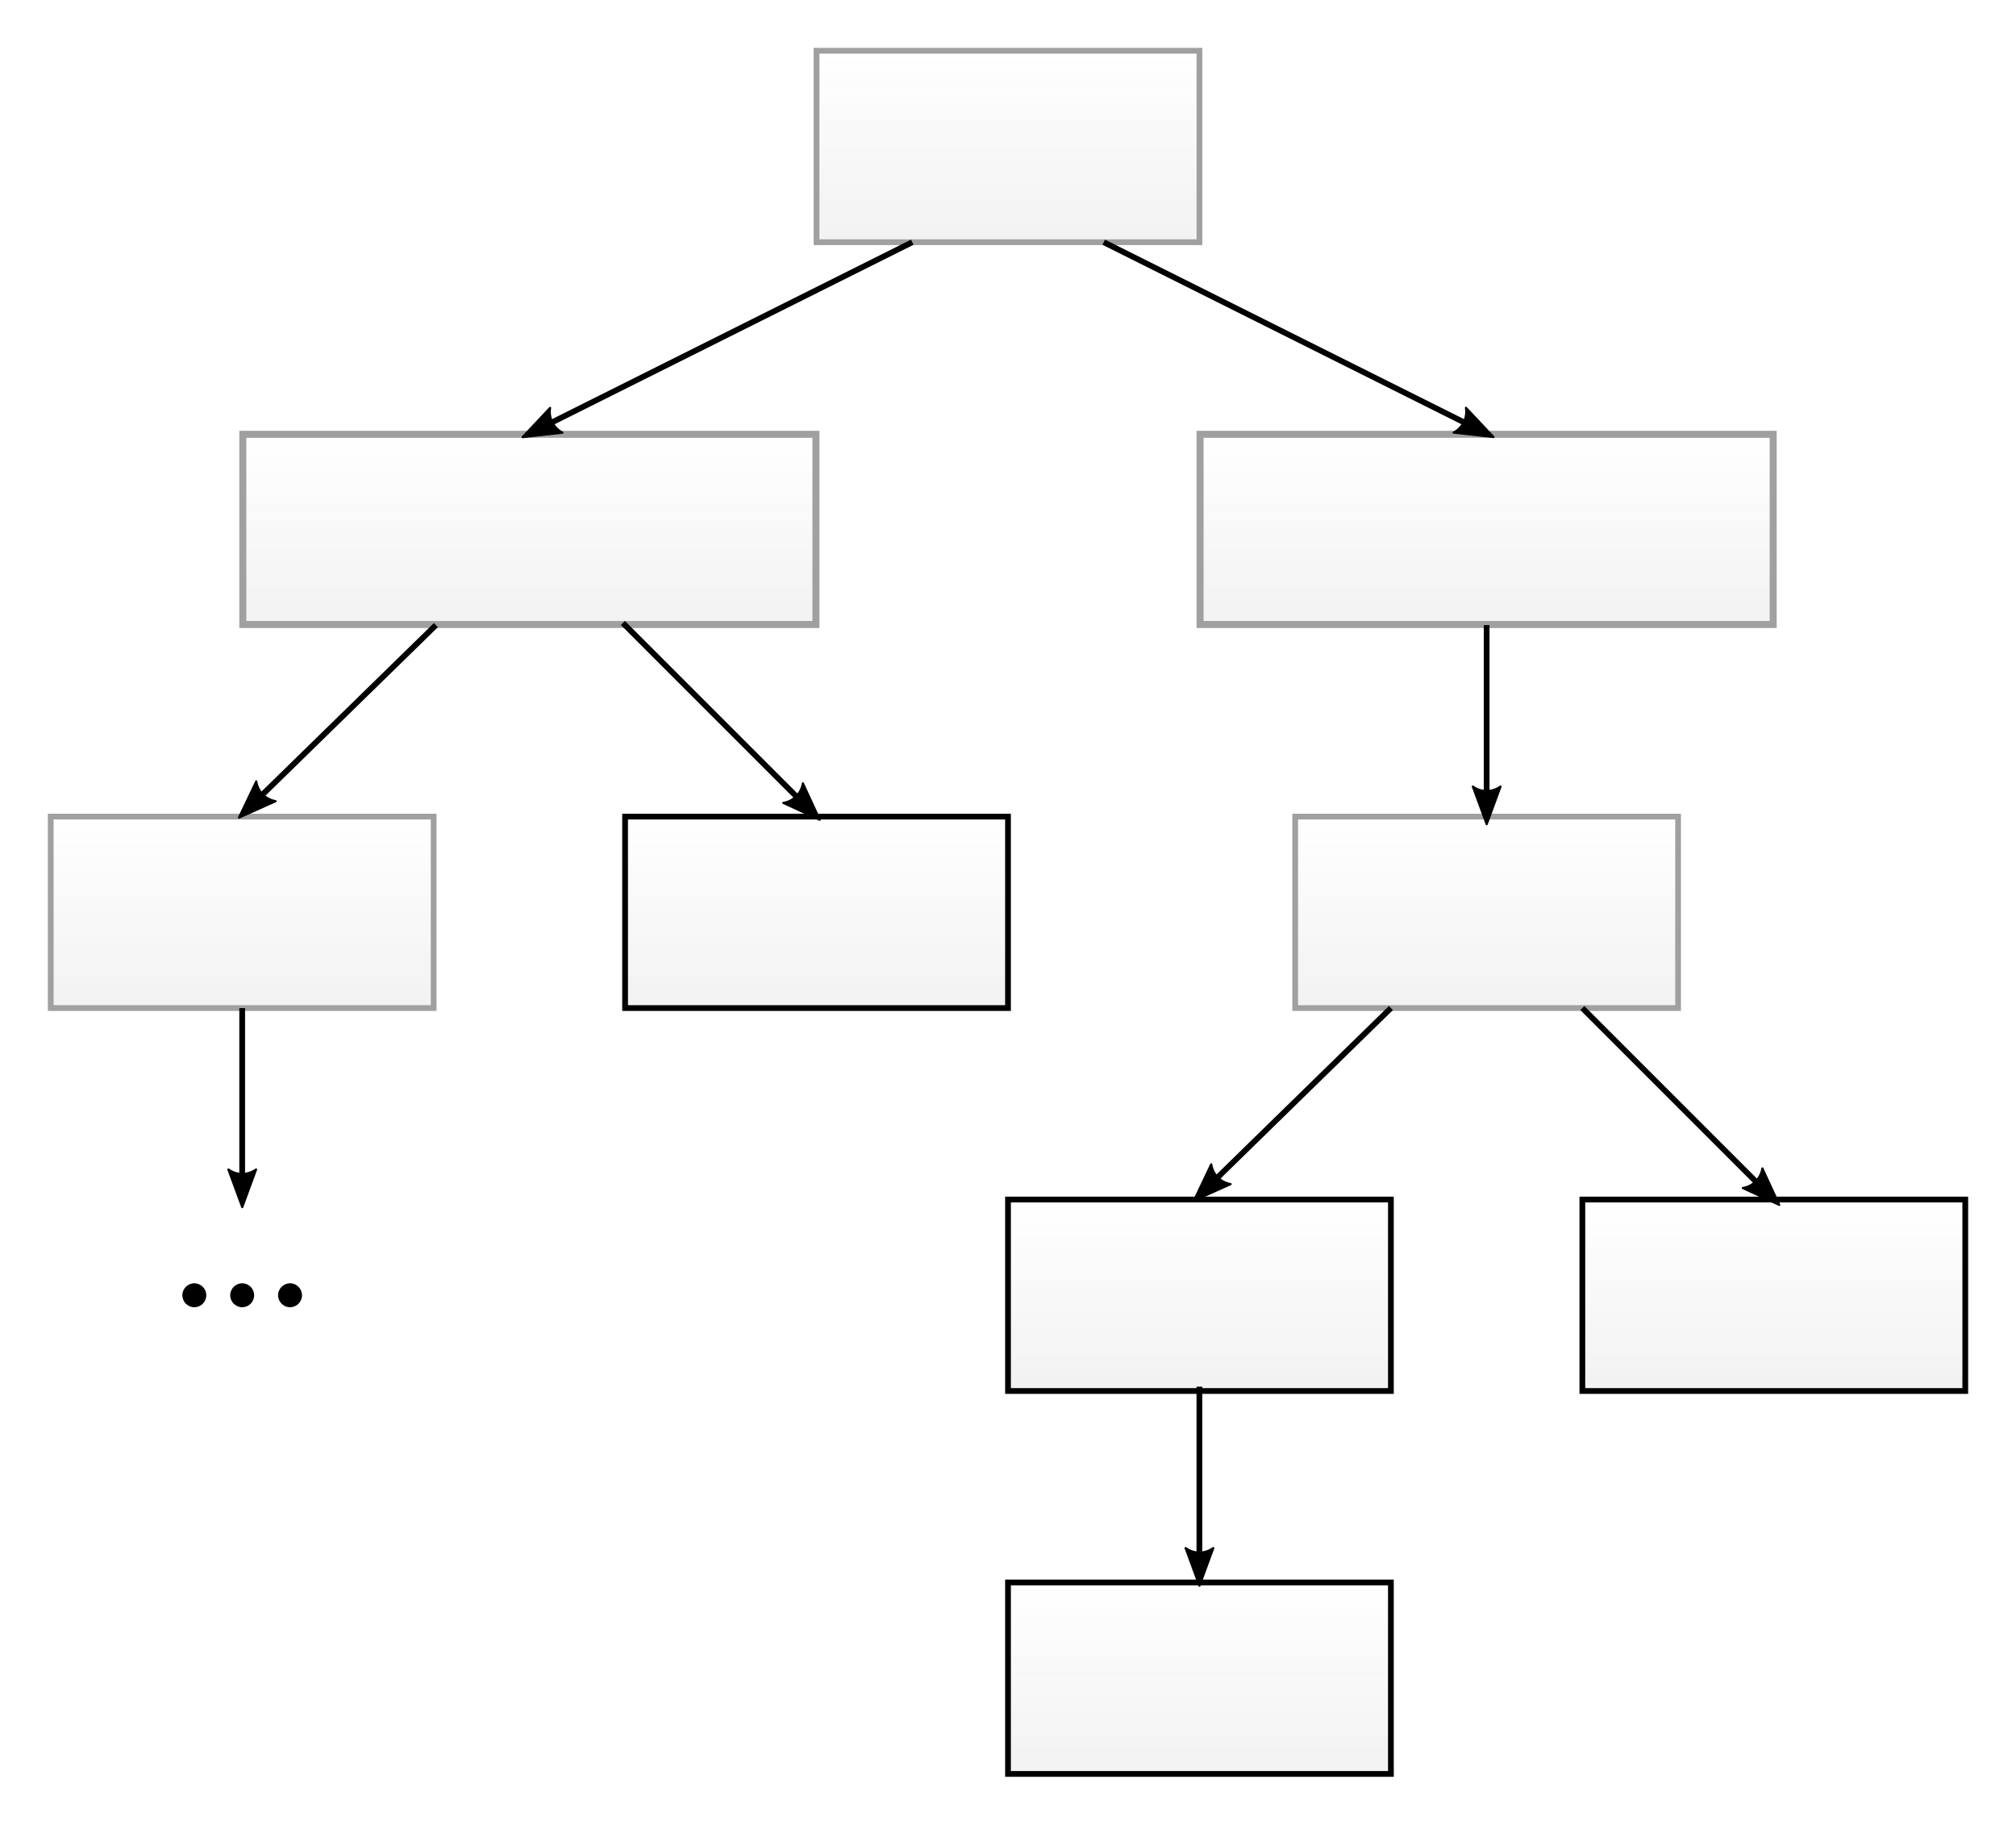
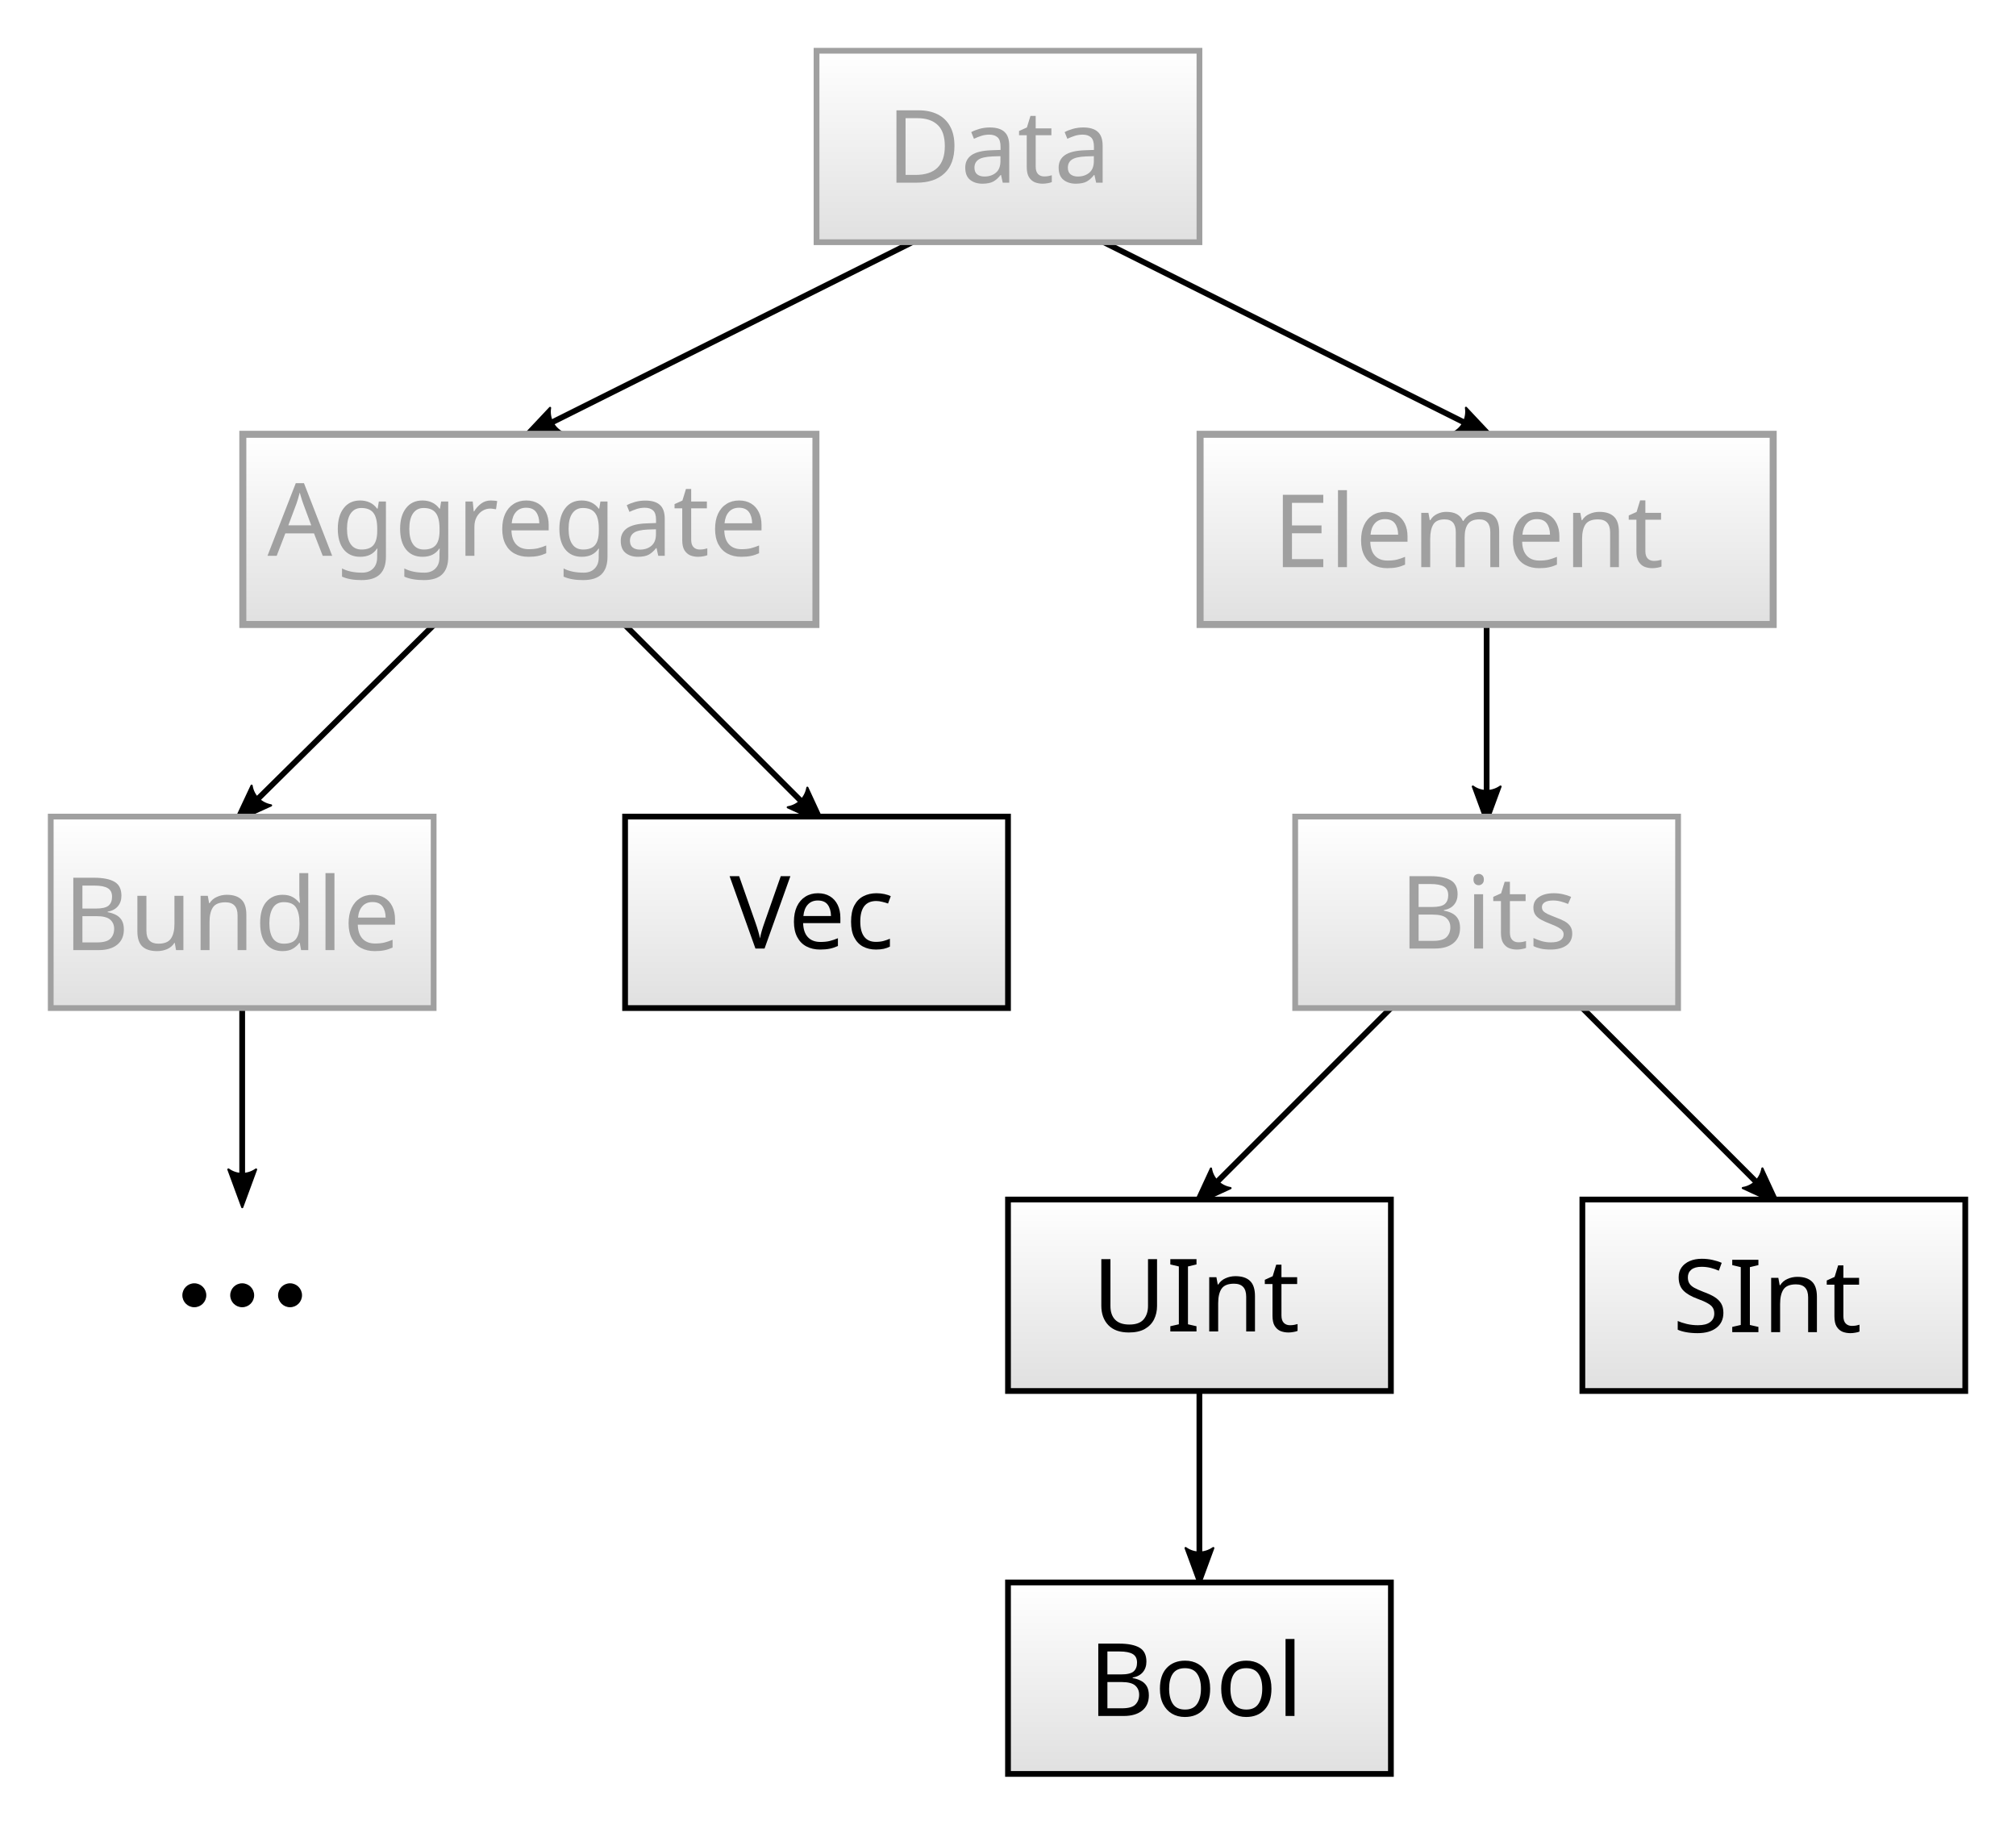
<svg xmlns="http://www.w3.org/2000/svg" xmlns:ns1="http://www.openswatchbook.org/uri/2009/osb" xmlns:xlink="http://www.w3.org/1999/xlink" width="105.3mm" height="95.3mm" viewBox="0 0 373.11 337.677" id="svg2" version="1.1">
  <defs id="defs4">
-     <linearGradient id="linearGradient8044" ns1:paint="solid">
-       <stop style="stop-color:#000000;stop-opacity:1;" offset="0" id="stop8046" />
-     </linearGradient>
-     <linearGradient id="linearGradient8038" ns1:paint="solid">
-       <stop style="stop-color:#000000;stop-opacity:1;" offset="0" id="stop8040" />
-     </linearGradient>
-     <linearGradient id="linearGradient8032" ns1:paint="solid">
-       <stop style="stop-color:#000000;stop-opacity:1;" offset="0" id="stop8034" />
-     </linearGradient>
-     <linearGradient id="linearGradient8026" ns1:paint="solid">
-       <stop style="stop-color:#000000;stop-opacity:1;" offset="0" id="stop8028" />
-     </linearGradient>
-     <linearGradient id="linearGradient8020" ns1:paint="solid">
-       <stop style="stop-color:#000000;stop-opacity:1;" offset="0" id="stop8022" />
-     </linearGradient>
-     <linearGradient id="linearGradient8014" ns1:paint="solid">
-       <stop style="stop-color:#000000;stop-opacity:1;" offset="0" id="stop8016" />
-     </linearGradient>
-     <linearGradient id="linearGradient8008" ns1:paint="solid">
-       <stop style="stop-color:#000000;stop-opacity:1;" offset="0" id="stop8010" />
-     </linearGradient>
-     <linearGradient id="linearGradient8002" ns1:paint="solid">
-       <stop style="stop-color:#000000;stop-opacity:1;" offset="0" id="stop8004" />
+     <linearGradient id="Gradient" ns1:paint="gradient">
+       <stop style="stop-color:#e0e0e0;stop-opacity:1" offset="0" id="stop4275" />
+       <stop style="stop-color:#ffffff;stop-opacity:1" offset="1" id="stop4277" />
    </linearGradient>
    <linearGradient id="AbstractType" ns1:paint="solid">
      <stop style="stop-color:#a0a0a0;stop-opacity:1;" offset="0" id="stop7998" />
    </linearGradient>
-     <linearGradient id="linearGradient7984" ns1:paint="solid">
-       <stop style="stop-color:#c0c0c0;stop-opacity:1;" offset="0" id="stop7986" />
-     </linearGradient>
    <marker orient="auto" refY="0" refX="0" id="Arrow2Mend" style="overflow:visible">
      <path id="path4528" style="fill:#000000;fill-opacity:1;fill-rule:evenodd;stroke:#000000;stroke-width:0.625;stroke-linejoin:round;stroke-opacity:1" d="M 8.719,4.034 -2.207,0.016 8.719,-4.002 c -1.745,2.372 -1.735,5.617 -6e-7,8.035 z" transform="scale(-0.6,-0.6)" />
    </marker>
-     <marker orient="auto" refY="0" refX="0" id="Arrow1Lend" style="overflow:visible">
-       <path id="path4504" d="M 0,0 5,-5 -12.5,0 5,5 0,0 Z" style="fill:#000000;fill-opacity:1;fill-rule:evenodd;stroke:#000000;stroke-width:1pt;stroke-opacity:1" transform="matrix(-0.8,0,0,-0.8,-10,0)" />
-     </marker>
-     <marker orient="auto" refY="0" refX="0" id="marker4777" style="overflow:visible">
-       <path id="path4779" d="M 0,0 5,-5 -12.5,0 5,5 0,0 Z" style="fill:#000000;fill-opacity:1;fill-rule:evenodd;stroke:#000000;stroke-width:1pt;stroke-opacity:1" transform="matrix(0.8,0,0,0.8,10,0)" />
-     </marker>
-     <marker orient="auto" refY="0" refX="0" id="Arrow1Lstart" style="overflow:visible">
-       <path id="path4501" d="M 0,0 5,-5 -12.5,0 5,5 0,0 Z" style="fill:#000000;fill-opacity:1;fill-rule:evenodd;stroke:#000000;stroke-width:1pt;stroke-opacity:1" transform="matrix(0.8,0,0,0.8,10,0)" />
-     </marker>
-     <linearGradient id="linearGradient4148" ns1:paint="gradient">
-       <stop style="stop-color:#f2f2f2;stop-opacity:1;" offset="0" id="stop4150" />
-       <stop style="stop-color:#f2f2f2;stop-opacity:0;" offset="1" id="stop4152" />
-     </linearGradient>
-     <linearGradient xlink:href="#linearGradient4148" id="linearGradient4154" x1="70.866" y1="981.496" x2="70.866" y2="946.063" gradientUnits="userSpaceOnUse" gradientTransform="translate(106.2992,-212.5984)" />
-     <linearGradient xlink:href="#linearGradient4148" id="linearGradient4154-1" x1="70.866" y1="981.496" x2="70.866" y2="946.063" gradientUnits="userSpaceOnUse" gradientTransform="matrix(1.49671,0,0,0.9934189,-17.48336,-135.3896)" />
-     <linearGradient xlink:href="#linearGradient4148" id="linearGradient4154-1-4" x1="70.866" y1="981.496" x2="70.866" y2="946.063" gradientUnits="userSpaceOnUse" gradientTransform="matrix(1.496709,0,0,0.993419,159.682,-135.3895)" />
-     <linearGradient xlink:href="#linearGradient4148" id="linearGradient4154-5" x1="70.866" y1="981.496" x2="70.866" y2="946.063" gradientUnits="userSpaceOnUse" gradientTransform="translate(-35.43308,-70.86611)" />
-     <linearGradient xlink:href="#linearGradient4148" id="linearGradient4154-5-1" x1="70.866" y1="981.496" x2="70.866" y2="946.063" gradientUnits="userSpaceOnUse" gradientTransform="translate(70.86612,-70.86611)" />
-     <linearGradient xlink:href="#linearGradient4148" id="linearGradient4154-5-1-4" x1="70.866" y1="981.496" x2="70.866" y2="946.063" gradientUnits="userSpaceOnUse" gradientTransform="translate(141.7323,3.2966827e-5)" />
-     <linearGradient xlink:href="#linearGradient4148" id="linearGradient4154-5-1-4-2" x1="70.866" y1="981.496" x2="70.866" y2="946.063" gradientUnits="userSpaceOnUse" gradientTransform="translate(248.0315,3.0966827e-5)" />
-     <linearGradient xlink:href="#linearGradient4148" id="linearGradient4154-5-1-4-6" x1="70.866" y1="981.496" x2="70.866" y2="946.063" gradientUnits="userSpaceOnUse" gradientTransform="translate(194.8819,-70.86611)" />
-     <linearGradient xlink:href="#linearGradient4148" id="linearGradient4154-5-1-4-3" x1="70.866" y1="981.496" x2="70.866" y2="946.063" gradientUnits="userSpaceOnUse" gradientTransform="translate(141.7323,70.86621)" />
+     <linearGradient xlink:href="#Gradient" id="linearGradient4154" x1="70.866" y1="981.496" x2="70.866" y2="946.063" gradientUnits="userSpaceOnUse" gradientTransform="translate(106.2992,-212.5984)" />
+     <linearGradient xlink:href="#Gradient" id="linearGradient4154-1" x1="70.866" y1="981.496" x2="70.866" y2="946.063" gradientUnits="userSpaceOnUse" gradientTransform="matrix(1.49671,0,0,0.9934189,-17.48336,-135.3896)" />
+     <linearGradient xlink:href="#Gradient" id="linearGradient4154-1-4" x1="70.866" y1="981.496" x2="70.866" y2="946.063" gradientUnits="userSpaceOnUse" gradientTransform="matrix(1.496709,0,0,0.993419,159.682,-135.3895)" />
+     <linearGradient xlink:href="#Gradient" id="linearGradient4154-5" x1="70.866" y1="981.496" x2="70.866" y2="946.063" gradientUnits="userSpaceOnUse" gradientTransform="translate(-35.43308,-70.86611)" />
+     <linearGradient xlink:href="#Gradient" id="linearGradient4154-5-1" x1="70.866" y1="981.496" x2="70.866" y2="946.063" gradientUnits="userSpaceOnUse" gradientTransform="translate(70.86612,-70.86611)" />
+     <linearGradient xlink:href="#Gradient" id="linearGradient4154-5-1-4" x1="70.866" y1="981.496" x2="70.866" y2="946.063" gradientUnits="userSpaceOnUse" gradientTransform="translate(141.7323,4.3895239e-5)" />
+     <linearGradient xlink:href="#Gradient" id="linearGradient4154-5-1-4-2" x1="70.866" y1="981.496" x2="70.866" y2="946.063" gradientUnits="userSpaceOnUse" gradientTransform="translate(248.0315,3.0966827e-5)" />
+     <linearGradient xlink:href="#Gradient" id="linearGradient4154-5-1-4-6" x1="70.866" y1="981.496" x2="70.866" y2="946.063" gradientUnits="userSpaceOnUse" gradientTransform="translate(194.8819,-70.86611)" />
+     <linearGradient xlink:href="#Gradient" id="linearGradient4154-5-1-4-3" x1="70.866" y1="981.496" x2="70.866" y2="946.063" gradientUnits="userSpaceOnUse" gradientTransform="translate(141.7323,70.86621)" />
    <marker orient="auto" refY="0" refX="0" id="Arrow2Mend-4" style="overflow:visible">
      <path id="path4528-3" style="fill:#000000;fill-opacity:1;fill-rule:evenodd;stroke:#000000;stroke-width:0.625;stroke-linejoin:round;stroke-opacity:1" d="M 8.719,4.034 -2.207,0.016 8.719,-4.002 c -1.745,2.372 -1.735,5.617 -6e-7,8.035 z" transform="scale(-0.6,-0.6)" />
    </marker>
    <marker orient="auto" refY="0" refX="0" id="Arrow2Mend-4-9" style="overflow:visible">
      <path id="path4528-3-7" style="fill:#000000;fill-opacity:1;fill-rule:evenodd;stroke:#000000;stroke-width:0.625;stroke-linejoin:round;stroke-opacity:1" d="M 8.719,4.034 -2.207,0.016 8.719,-4.002 c -1.745,2.372 -1.735,5.617 -6e-7,8.035 z" transform="scale(-0.6,-0.6)" />
    </marker>
    <marker orient="auto" refY="0" refX="0" id="Arrow2Mend-4-9-3" style="overflow:visible">
      <path id="path4528-3-7-3" style="fill:#000000;fill-opacity:1;fill-rule:evenodd;stroke:#000000;stroke-width:0.625;stroke-linejoin:round;stroke-opacity:1" d="M 8.719,4.034 -2.207,0.016 8.719,-4.002 c -1.745,2.372 -1.735,5.617 -6e-7,8.035 z" transform="scale(-0.6,-0.6)" />
    </marker>
    <marker orient="auto" refY="0" refX="0" id="Arrow2Mend-4-9-3-2" style="overflow:visible">
      <path id="path4528-3-7-3-4" style="fill:#000000;fill-opacity:1;fill-rule:evenodd;stroke:#000000;stroke-width:0.625;stroke-linejoin:round;stroke-opacity:1" d="M 8.719,4.034 -2.207,0.016 8.719,-4.002 c -1.745,2.372 -1.735,5.617 -6e-7,8.035 z" transform="scale(-0.6,-0.6)" />
    </marker>
    <marker orient="auto" refY="0" refX="0" id="Arrow2Mend-4-9-0" style="overflow:visible">
      <path id="path4528-3-7-1" style="fill:#000000;fill-opacity:1;fill-rule:evenodd;stroke:#000000;stroke-width:0.625;stroke-linejoin:round;stroke-opacity:1" d="M 8.719,4.034 -2.207,0.016 8.719,-4.002 c -1.745,2.372 -1.735,5.617 -6e-7,8.035 z" transform="scale(-0.6,-0.6)" />
    </marker>
    <marker orient="auto" refY="0" refX="0" id="Arrow2Mend-4-9-3-2-0" style="overflow:visible">
      <path id="path4528-3-7-3-4-9" style="fill:#000000;fill-opacity:1;fill-rule:evenodd;stroke:#000000;stroke-width:0.625;stroke-linejoin:round;stroke-opacity:1" d="M 8.719,4.034 -2.207,0.016 8.719,-4.002 c -1.745,2.372 -1.735,5.617 -6e-7,8.035 z" transform="scale(-0.6,-0.6)" />
    </marker>
    <marker orient="auto" refY="0" refX="0" id="Arrow2Mend-4-9-3-1" style="overflow:visible">
      <path id="path4528-3-7-3-9" style="fill:#000000;fill-opacity:1;fill-rule:evenodd;stroke:#000000;stroke-width:0.625;stroke-linejoin:round;stroke-opacity:1" d="M 8.719,4.034 -2.207,0.016 8.719,-4.002 c -1.745,2.372 -1.735,5.617 -6e-7,8.035 z" transform="scale(-0.6,-0.6)" />
    </marker>
    <linearGradient xlink:href="#AbstractType" id="linearGradient7988" x1="70.335" y1="822.047" x2="177.697" y2="822.047" gradientUnits="userSpaceOnUse" gradientTransform="translate(-35.43308,2.8354915e-5)" />
    <linearGradient xlink:href="#AbstractType" id="linearGradient8000" x1="176.634" y1="751.181" x2="248.563" y2="751.181" gradientUnits="userSpaceOnUse" gradientTransform="translate(-35.43308,2.8354915e-5)" />
-     <linearGradient xlink:href="#AbstractType" id="linearGradient8006" x1="143.573" y1="958.05" x2="184.808" y2="958.05" gradientUnits="userSpaceOnUse" />
-     <linearGradient xlink:href="#AbstractType" id="linearGradient8012" x1="141.879" y1="959.867" x2="238.513" y2="959.867" gradientUnits="userSpaceOnUse" />
    <linearGradient xlink:href="#AbstractType" id="linearGradient8018" x1="247.5" y1="822.047" x2="354.862" y2="822.047" gradientUnits="userSpaceOnUse" gradientTransform="translate(-35.43308,2.8354915e-5)" />
-     <linearGradient xlink:href="#AbstractType" id="linearGradient8024" x1="143.573" y1="957.761" x2="218.948" y2="957.761" gradientUnits="userSpaceOnUse" />
-     <linearGradient xlink:href="#AbstractType" id="linearGradient8030" x1="143.573" y1="957.761" x2="206.03" y2="957.761" gradientUnits="userSpaceOnUse" />
    <linearGradient xlink:href="#AbstractType" id="linearGradient8036" x1="34.902" y1="892.913" x2="106.831" y2="892.913" gradientUnits="userSpaceOnUse" gradientTransform="translate(-35.43308,2.8354915e-5)" />
    <linearGradient xlink:href="#AbstractType" id="linearGradient8042" x1="265.217" y1="892.913" x2="337.146" y2="892.913" gradientUnits="userSpaceOnUse" gradientTransform="translate(-35.43308,2.8354915e-5)" />
-     <linearGradient xlink:href="#AbstractType" id="linearGradient8048" x1="143.573" y1="957.761" x2="176.001" y2="957.761" gradientUnits="userSpaceOnUse" />
-     <linearGradient xlink:href="#AbstractType" id="linearGradient8074" gradientUnits="userSpaceOnUse" x1="143.573" y1="957.761" x2="176.001" y2="957.761" />
-     <linearGradient xlink:href="#AbstractType" id="linearGradient8076" gradientUnits="userSpaceOnUse" x1="143.573" y1="957.761" x2="176.001" y2="957.761" />
-     <linearGradient xlink:href="#AbstractType" id="linearGradient8080" gradientUnits="userSpaceOnUse" x1="143.573" y1="957.761" x2="176.001" y2="957.761" />
-     <linearGradient xlink:href="#AbstractType" id="linearGradient8082" gradientUnits="userSpaceOnUse" x1="143.573" y1="957.761" x2="206.03" y2="957.761" />
-     <linearGradient xlink:href="#AbstractType" id="linearGradient8084" gradientUnits="userSpaceOnUse" x1="143.573" y1="957.761" x2="206.03" y2="957.761" />
-     <linearGradient xlink:href="#AbstractType" id="linearGradient8088" gradientUnits="userSpaceOnUse" x1="143.573" y1="957.761" x2="206.03" y2="957.761" />
-     <linearGradient xlink:href="#AbstractType" id="linearGradient8090" gradientUnits="userSpaceOnUse" x1="143.573" y1="957.761" x2="218.948" y2="957.761" />
-     <linearGradient xlink:href="#AbstractType" id="linearGradient8092" gradientUnits="userSpaceOnUse" x1="143.573" y1="957.761" x2="218.948" y2="957.761" />
-     <linearGradient xlink:href="#AbstractType" id="linearGradient8096" gradientUnits="userSpaceOnUse" x1="143.573" y1="957.761" x2="218.948" y2="957.761" />
-     <linearGradient xlink:href="#AbstractType" id="linearGradient8098" gradientUnits="userSpaceOnUse" x1="141.879" y1="959.867" x2="238.513" y2="959.867" />
-     <linearGradient xlink:href="#AbstractType" id="linearGradient8100" gradientUnits="userSpaceOnUse" x1="141.879" y1="959.867" x2="238.513" y2="959.867" />
-     <linearGradient xlink:href="#AbstractType" id="linearGradient8104" gradientUnits="userSpaceOnUse" x1="141.879" y1="959.867" x2="238.513" y2="959.867" />
-     <linearGradient xlink:href="#AbstractType" id="linearGradient8106" gradientUnits="userSpaceOnUse" x1="143.573" y1="958.05" x2="184.808" y2="958.05" />
-     <linearGradient xlink:href="#AbstractType" id="linearGradient8108" gradientUnits="userSpaceOnUse" x1="143.573" y1="958.05" x2="184.808" y2="958.05" />
-     <linearGradient xlink:href="#AbstractType" id="linearGradient8112" gradientUnits="userSpaceOnUse" x1="143.573" y1="958.05" x2="184.808" y2="958.05" />
-     <linearGradient xlink:href="#AbstractType" id="linearGradient4283" gradientUnits="userSpaceOnUse" x1="143.573" y1="958.05" x2="184.808" y2="958.05" />
-     <linearGradient xlink:href="#AbstractType" id="linearGradient4285" gradientUnits="userSpaceOnUse" x1="141.879" y1="959.867" x2="238.513" y2="959.867" />
-     <linearGradient xlink:href="#AbstractType" id="linearGradient4287" gradientUnits="userSpaceOnUse" x1="143.573" y1="957.761" x2="218.948" y2="957.761" />
-     <linearGradient xlink:href="#AbstractType" id="linearGradient4289" gradientUnits="userSpaceOnUse" x1="143.573" y1="957.761" x2="206.03" y2="957.761" />
-     <linearGradient xlink:href="#AbstractType" id="linearGradient4291" gradientUnits="userSpaceOnUse" x1="143.573" y1="957.761" x2="176.001" y2="957.761" />
    <marker orient="auto" refY="0" refX="0" id="Arrow2Mend-4-9-3-2-6" style="overflow:visible">
      <path id="path4528-3-7-3-4-6" style="fill:#000000;fill-opacity:1;fill-rule:evenodd;stroke:#000000;stroke-width:0.625;stroke-linejoin:round;stroke-opacity:1" d="M 8.719,4.034 -2.207,0.016 8.719,-4.002 c -1.745,2.372 -1.735,5.617 -6e-7,8.035 z" transform="scale(-0.6,-0.6)" />
    </marker>
+     <linearGradient xlink:href="#AbstractType" id="linearGradient5787" gradientUnits="userSpaceOnUse" x1="143.573" y1="958.05" x2="184.808" y2="958.05" gradientTransform="translate(-11.22999,737.7436)" />
+     <linearGradient xlink:href="#AbstractType" id="linearGradient5797" gradientUnits="userSpaceOnUse" x1="141.879" y1="959.867" x2="238.513" y2="959.867" gradientTransform="translate(-101.6132,-137.8199)" />
+     <linearGradient xlink:href="#AbstractType" id="linearGradient5807" gradientUnits="userSpaceOnUse" x1="143.573" y1="957.761" x2="218.948" y2="957.761" gradientTransform="translate(84.48771,-135.7142)" />
+     <linearGradient xlink:href="#AbstractType" id="linearGradient5817" gradientUnits="userSpaceOnUse" x1="143.573" y1="957.761" x2="206.03" y2="957.761" gradientTransform="translate(-139.3682,-64.84808)" />
+     <linearGradient xlink:href="#AbstractType" id="linearGradient5833" gradientUnits="userSpaceOnUse" x1="143.573" y1="957.761" x2="176.001" y2="957.761" gradientTransform="translate(107.9252,-65.13647)" />
  </defs>
  <g id="layer1" transform="translate(9.389753,-724.0748)">
-     <rect style="fill:url(#linearGradient4154);fill-opacity:1;fill-rule:evenodd;stroke:url(#linearGradient8000);stroke-width:1.063;stroke-linecap:butt;stroke-linejoin:miter;stroke-miterlimit:4;stroke-dasharray:none;stroke-opacity:1" id="rect3338" width="70.866" height="35.433" x="141.732" y="733.465" />
-     <flowRoot xml:space="preserve" id="flowRoot4191" style="font-style:normal;font-weight:normal;font-size:18.75px;line-height:125%;font-family:sans-serif;letter-spacing:0px;word-spacing:0px;fill:url(#linearGradient8112);fill-opacity:1;stroke:none;stroke-width:1px;stroke-linecap:butt;stroke-linejoin:miter;stroke-opacity:1" transform="translate(12.97504,-206.8688)">
-       <flowRegion id="flowRegion4193" style="fill:url(#linearGradient8108);fill-opacity:1">
-         <rect id="rect4195" width="70.866" height="35.433" x="141.732" y="946.063" style="fill:url(#linearGradient8106);fill-opacity:1" />
-       </flowRegion>
-       <flowPara id="flowPara4197" style="fill:url(#linearGradient4283);fill-opacity:1">Data</flowPara>
-     </flowRoot>
-     <rect style="fill:url(#linearGradient4154-1);fill-opacity:1;fill-rule:evenodd;stroke:url(#linearGradient7988);stroke-width:1.296;stroke-linecap:butt;stroke-linejoin:miter;stroke-miterlimit:4;stroke-dasharray:none;stroke-opacity:1" id="rect3338-1" width="106.066" height="35.2" x="35.55" y="804.447" />
-     <flowRoot xml:space="preserve" id="flowRoot4191-3" style="font-style:normal;font-weight:normal;font-size:18.75px;line-height:125%;font-family:sans-serif;letter-spacing:0px;word-spacing:0px;fill:url(#linearGradient8104);fill-opacity:1;stroke:none;stroke-width:1px;stroke-linecap:butt;stroke-linejoin:miter;stroke-opacity:1" transform="translate(-101.6132,-137.8199)">
-       <flowRegion id="flowRegion4193-0" style="fill:url(#linearGradient8100);fill-opacity:1">
-         <rect id="rect4195-8" width="102.182" height="29.703" x="141.732" y="946.063" style="fill:url(#linearGradient8098);fill-opacity:1" />
-       </flowRegion>
-       <flowPara id="flowPara4197-7" style="fill:url(#linearGradient4285);fill-opacity:1">Aggregate</flowPara>
-     </flowRoot>
-     <rect style="fill:url(#linearGradient4154-1-4);fill-opacity:1;fill-rule:evenodd;stroke:url(#linearGradient8018);stroke-width:1.296;stroke-linecap:butt;stroke-linejoin:miter;stroke-miterlimit:4;stroke-dasharray:none;stroke-opacity:1" id="rect3338-1-7" width="106.066" height="35.2" x="212.715" y="804.447" />
-     <flowRoot xml:space="preserve" id="flowRoot4191-3-7" style="font-style:normal;font-weight:normal;font-size:18.75px;line-height:125%;font-family:sans-serif;letter-spacing:0px;word-spacing:0px;fill:url(#linearGradient8096);fill-opacity:1;stroke:none;stroke-width:1px;stroke-linecap:butt;stroke-linejoin:miter;stroke-opacity:1" transform="translate(84.48771,-135.7142)">
-       <flowRegion id="flowRegion4193-0-5" style="fill:url(#linearGradient8092);fill-opacity:1">
-         <rect id="rect4195-8-5" width="102.182" height="29.703" x="141.732" y="946.063" style="fill:url(#linearGradient8090);fill-opacity:1" />
-       </flowRegion>
-       <flowPara id="flowPara4197-7-8" style="fill:url(#linearGradient4287);fill-opacity:1">Element</flowPara>
-     </flowRoot>
-     <rect style="fill:url(#linearGradient4154-5);fill-opacity:1;fill-rule:evenodd;stroke:url(#linearGradient8036);stroke-width:1.063;stroke-linecap:butt;stroke-linejoin:miter;stroke-miterlimit:4;stroke-dasharray:none;stroke-opacity:1" id="rect3338-6" width="70.866" height="35.433" x="1.036276e-05" y="875.197" />
-     <flowRoot xml:space="preserve" id="flowRoot4191-31" style="font-style:normal;font-weight:normal;font-size:18.75px;line-height:125%;font-family:sans-serif;letter-spacing:0px;word-spacing:0px;fill:url(#linearGradient8088);fill-opacity:1;stroke:none;stroke-width:1px;stroke-linecap:butt;stroke-linejoin:miter;stroke-opacity:1" transform="translate(-139.3682,-64.84808)">
-       <flowRegion id="flowRegion4193-6" style="fill:url(#linearGradient8084);fill-opacity:1">
-         <rect id="rect4195-80" width="70.866" height="35.433" x="141.732" y="946.063" style="fill:url(#linearGradient8082);fill-opacity:1" />
-       </flowRegion>
-       <flowPara id="flowPara4197-4" style="fill:url(#linearGradient4289);fill-opacity:1">Bundle</flowPara>
-     </flowRoot>
-     <rect style="fill:url(#linearGradient4154-5-1);fill-opacity:1;fill-rule:evenodd;stroke:#000000;stroke-width:1.063;stroke-linecap:butt;stroke-linejoin:miter;stroke-miterlimit:4;stroke-dasharray:none;stroke-opacity:1" id="rect3338-6-9" width="70.866" height="35.433" x="106.299" y="875.197" />
-     <flowRoot xml:space="preserve" id="flowRoot4191-31-0" style="font-style:normal;font-weight:normal;font-size:18.75px;line-height:125%;font-family:sans-serif;letter-spacing:0px;word-spacing:0px;fill:#000000;fill-opacity:1;stroke:none;stroke-width:1px;stroke-linecap:butt;stroke-linejoin:miter;stroke-opacity:1" transform="translate(-16.09054,-65.13647)">
-       <flowRegion id="flowRegion4193-6-3">
-         <rect id="rect4195-80-0" width="70.866" height="35.433" x="141.732" y="946.063" />
-       </flowRegion>
-       <flowPara id="flowPara4197-4-8">Vec</flowPara>
-     </flowRoot>
-     <rect style="fill:url(#linearGradient4154-5-1-4);fill-opacity:1;fill-rule:evenodd;stroke:#000000;stroke-width:1.063;stroke-linecap:butt;stroke-linejoin:miter;stroke-miterlimit:4;stroke-dasharray:none;stroke-opacity:1" id="rect3338-6-9-2" width="70.866" height="35.433" x="177.165" y="946.063" />
-     <flowRoot xml:space="preserve" id="flowRoot4191-31-0-3" style="font-style:normal;font-weight:normal;font-size:18.75px;line-height:125%;font-family:sans-serif;letter-spacing:0px;word-spacing:0px;fill:#000000;fill-opacity:1;stroke:none;stroke-width:1px;stroke-linecap:butt;stroke-linejoin:miter;stroke-opacity:1" transform="translate(51.01736,5.729669)">
-       <flowRegion id="flowRegion4193-6-3-4">
-         <rect id="rect4195-80-0-4" width="70.866" height="35.433" x="141.732" y="946.063" />
-       </flowRegion>
-       <flowPara id="flowPara4197-4-8-5">UInt</flowPara>
-     </flowRoot>
-     <rect style="fill:url(#linearGradient4154-5-1-4-2);fill-opacity:1;fill-rule:evenodd;stroke:#000000;stroke-width:1.063;stroke-linecap:butt;stroke-linejoin:miter;stroke-miterlimit:4;stroke-dasharray:none;stroke-opacity:1" id="rect3338-6-9-2-9" width="70.866" height="35.433" x="283.465" y="946.063" />
-     <flowRoot xml:space="preserve" id="flowRoot4191-31-0-3-1" style="font-style:normal;font-weight:normal;font-size:18.75px;line-height:125%;font-family:sans-serif;letter-spacing:0px;word-spacing:0px;fill:#000000;fill-opacity:1;stroke:none;stroke-width:1px;stroke-linecap:butt;stroke-linejoin:miter;stroke-opacity:1" transform="translate(158.4289,5.853266)">
-       <flowRegion id="flowRegion4193-6-3-4-0">
-         <rect id="rect4195-80-0-4-5" width="70.866" height="35.433" x="141.732" y="946.063" />
-       </flowRegion>
-       <flowPara id="flowPara4197-4-8-5-5">SInt</flowPara>
-     </flowRoot>
-     <rect style="fill:url(#linearGradient4154-5-1-4-6);fill-opacity:1;fill-rule:evenodd;stroke:url(#linearGradient8042);stroke-width:1.063;stroke-linecap:butt;stroke-linejoin:miter;stroke-miterlimit:4;stroke-dasharray:none;stroke-opacity:1" id="rect3338-6-9-2-2" width="70.866" height="35.433" x="230.315" y="875.197" />
-     <flowRoot xml:space="preserve" id="flowRoot4191-31-0-3-8" style="font-style:normal;font-weight:normal;font-size:18.75px;line-height:125%;font-family:sans-serif;letter-spacing:0px;word-spacing:0px;fill:url(#linearGradient8080);fill-opacity:1;stroke:none;stroke-width:1px;stroke-linecap:butt;stroke-linejoin:miter;stroke-opacity:1" transform="translate(107.9252,-65.13647)">
-       <flowRegion id="flowRegion4193-6-3-4-8" style="fill:url(#linearGradient8076);fill-opacity:1">
-         <rect id="rect4195-80-0-4-6" width="70.866" height="35.433" x="141.732" y="946.063" style="fill:url(#linearGradient8074);fill-opacity:1" />
-       </flowRegion>
-       <flowPara id="flowPara4197-4-8-5-9" style="fill:url(#linearGradient4291);fill-opacity:1">Bits</flowPara>
-     </flowRoot>
-     <flowRoot xml:space="preserve" id="flowRoot4451" style="font-style:normal;font-weight:normal;font-size:18.75px;line-height:125%;font-family:sans-serif;letter-spacing:0px;word-spacing:0px;fill:#000000;fill-opacity:1;stroke:none;stroke-width:1px;stroke-linecap:butt;stroke-linejoin:miter;stroke-opacity:1">
-       <flowRegion id="flowRegion4453">
-         <rect id="rect4455" width="124.016" height="97.441" x="186.024" y="928.346" />
-       </flowRegion>
-       <flowPara id="flowPara4457" />
-     </flowRoot>
-     <rect style="fill:url(#linearGradient4154-5-1-4-3);fill-opacity:1;fill-rule:evenodd;stroke:#000000;stroke-width:1.063;stroke-linecap:butt;stroke-linejoin:miter;stroke-miterlimit:4;stroke-dasharray:none;stroke-opacity:1" id="rect3338-6-9-2-4" width="70.866" height="35.433" x="177.165" y="1016.929" />
-     <flowRoot xml:space="preserve" id="flowRoot4191-31-0-3-3" style="font-style:normal;font-weight:normal;font-size:18.75px;line-height:125%;font-family:sans-serif;letter-spacing:0px;word-spacing:0px;fill:#000000;fill-opacity:1;stroke:none;stroke-width:1px;stroke-linecap:butt;stroke-linejoin:miter;stroke-opacity:1" transform="translate(50.33071,76.88418)">
-       <flowRegion id="flowRegion4193-6-3-4-3">
-         <rect id="rect4195-80-0-4-4" width="70.866" height="35.433" x="141.732" y="946.063" />
-       </flowRegion>
-       <flowPara id="flowPara4197-4-8-5-99">Bool</flowPara>
-     </flowRoot>
-     <path style="fill:none;fill-rule:evenodd;stroke:#000000;stroke-width:1.063;stroke-linecap:butt;stroke-linejoin:miter;stroke-miterlimit:4;stroke-dasharray:none;stroke-opacity:1;marker-end:url(#Arrow2Mend)" d="M 159.449,768.898 88.583,804.331" id="path4495" />
    <path style="fill:none;fill-rule:evenodd;stroke:#000000;stroke-width:1.063;stroke-linecap:butt;stroke-linejoin:miter;stroke-miterlimit:4;stroke-dasharray:none;stroke-opacity:1;marker-end:url(#Arrow2Mend-4)" d="m 194.882,768.898 70.866,35.433" id="path4495-2" />
    <path style="fill:none;fill-rule:evenodd;stroke:#000000;stroke-width:1.063;stroke-linecap:butt;stroke-linejoin:miter;stroke-miterlimit:4;stroke-dasharray:none;stroke-opacity:1;marker-end:url(#Arrow2Mend-4-9)" d="m 265.748,839.764 0,35.433" id="path4495-2-7" />
-     <path style="fill:none;fill-rule:evenodd;stroke:#000000;stroke-width:1.063;stroke-linecap:butt;stroke-linejoin:miter;stroke-miterlimit:4;stroke-dasharray:none;stroke-opacity:1;marker-end:url(#Arrow2Mend-4-9-3)" d="M 248.031,910.63 212.588,945.259" id="path4495-2-7-2" />
-     <path style="fill:none;fill-rule:evenodd;stroke:#000000;stroke-width:1.063;stroke-linecap:butt;stroke-linejoin:miter;stroke-miterlimit:4;stroke-dasharray:none;stroke-opacity:1;marker-end:url(#Arrow2Mend-4-9-3-2)" d="m 283.465,910.63 35.433,35.433" id="path4495-2-7-2-2" />
+     <path style="fill:none;fill-rule:evenodd;stroke:#000000;stroke-width:1.063;stroke-linecap:butt;stroke-linejoin:miter;stroke-miterlimit:4;stroke-dasharray:none;stroke-opacity:1;marker-end:url(#Arrow2Mend-4-9-3-2)" d="M 283.465,910.63 318.898,946.063" id="path4495-2-7-2-2" />
    <path style="fill:none;fill-rule:evenodd;stroke:#000000;stroke-width:1.063;stroke-linecap:butt;stroke-linejoin:miter;stroke-miterlimit:4;stroke-dasharray:none;stroke-opacity:1;marker-end:url(#Arrow2Mend-4-9-0)" d="m 212.588,980.693 0,35.433" id="path4495-2-7-8" />
-     <path style="fill:none;fill-rule:evenodd;stroke:#000000;stroke-width:1.063;stroke-linecap:butt;stroke-linejoin:miter;stroke-miterlimit:4;stroke-dasharray:none;stroke-opacity:1;marker-end:url(#Arrow2Mend-4-9-3-2-0)" d="m 105.886,839.358 35.433,35.433" id="path4495-2-7-2-2-3" />
-     <path style="fill:none;fill-rule:evenodd;stroke:#000000;stroke-width:1.063;stroke-linecap:butt;stroke-linejoin:miter;stroke-miterlimit:4;stroke-dasharray:none;stroke-opacity:1;marker-end:url(#Arrow2Mend-4-9-3-1)" d="M 71.285,839.76 35.842,874.39" id="path4495-2-7-2-9" />
+     <path style="fill:none;fill-rule:evenodd;stroke:#000000;stroke-width:1.063;stroke-linecap:butt;stroke-linejoin:miter;stroke-miterlimit:4;stroke-dasharray:none;stroke-opacity:1;marker-end:url(#Arrow2Mend-4-9-3)" d="M 248.031,910.63 212.598,946.063" id="path4495-2-7-2" />
    <path style="fill:none;fill-rule:evenodd;stroke:#000000;stroke-width:1.063;stroke-linecap:butt;stroke-linejoin:miter;stroke-miterlimit:4;stroke-dasharray:none;stroke-opacity:1;marker-end:url(#Arrow2Mend-4-9-3-2-6)" d="m 35.433,910.63 0,35.433" id="path4495-2-7-2-2-2" />
+     <path style="fill:none;fill-rule:evenodd;stroke:#000000;stroke-width:1.063;stroke-linecap:butt;stroke-linejoin:miter;stroke-miterlimit:4;stroke-dasharray:none;stroke-opacity:1;marker-end:url(#Arrow2Mend-4-9-3-2-0)" d="m 106.299,839.764 35.846,35.839" id="path4495-2-7-2-2-3" />
+     <path style="fill:none;fill-rule:evenodd;stroke:#000000;stroke-width:1.063;stroke-linecap:butt;stroke-linejoin:miter;stroke-miterlimit:4;stroke-dasharray:none;stroke-opacity:1;marker-end:url(#Arrow2Mend-4-9-3-1)" d="M 70.866,839.764 35.014,875.2" id="path4495-2-7-2-9" />
+     <path style="fill:none;fill-rule:evenodd;stroke:#000000;stroke-width:1.063;stroke-linecap:butt;stroke-linejoin:miter;stroke-miterlimit:4;stroke-dasharray:none;stroke-opacity:1;marker-end:url(#Arrow2Mend)" d="M 159.449,768.898 88.583,804.331" id="path4495" />
+     <rect style="fill:url(#linearGradient4154);fill-opacity:1.0;fill-rule:evenodd;stroke:url(#linearGradient8000);stroke-width:1.063;stroke-linecap:butt;stroke-linejoin:miter;stroke-miterlimit:4;stroke-dasharray:none;stroke-opacity:1" id="rect3338" width="70.866" height="35.433" x="141.732" y="733.465" />
+     <rect style="fill:url(#linearGradient4154-1);fill-opacity:1.0;fill-rule:evenodd;stroke:url(#linearGradient7988);stroke-width:1.296;stroke-linecap:butt;stroke-linejoin:miter;stroke-miterlimit:4;stroke-dasharray:none;stroke-opacity:1" id="rect3338-1" width="106.066" height="35.2" x="35.55" y="804.447" />
+     <text xml:space="preserve" style="font-style:normal;font-weight:normal;font-size:18.75px;line-height:125%;font-family:sans-serif;letter-spacing:0px;word-spacing:0px;fill:url(#linearGradient5797);fill-opacity:1;stroke:none;stroke-width:1px;stroke-linecap:butt;stroke-linejoin:miter;stroke-opacity:1" x="40.119" y="826.932" id="text5789">
+       <tspan x="40.119" y="826.932" id="tspan5791" style="fill:url(#linearGradient5797)">
+         <tspan x="40.119" y="826.932" style="fill:url(#linearGradient5797);fill-opacity:1" id="tspan5793">Aggregate</tspan>
+       </tspan>
+     </text>
+     <rect style="fill:url(#linearGradient4154-1-4);fill-opacity:1.0;fill-rule:evenodd;stroke:url(#linearGradient8018);stroke-width:1.296;stroke-linecap:butt;stroke-linejoin:miter;stroke-miterlimit:4;stroke-dasharray:none;stroke-opacity:1" id="rect3338-1-7" width="106.066" height="35.2" x="212.715" y="804.447" />
+     <text xml:space="preserve" style="font-style:normal;font-weight:normal;font-size:18.75px;line-height:125%;font-family:sans-serif;letter-spacing:0px;word-spacing:0px;fill:url(#linearGradient5807);fill-opacity:1;stroke:none;stroke-width:1px;stroke-linecap:butt;stroke-linejoin:miter;stroke-opacity:1" x="226.22" y="829.037" id="text5799">
+       <tspan x="226.22" y="829.037" id="tspan5801" style="fill:url(#linearGradient5807)">
+         <tspan x="226.22" y="829.037" style="fill:url(#linearGradient5807);fill-opacity:1" id="tspan5803">Element</tspan>
+       </tspan>
+     </text>
+     <rect style="fill:url(#linearGradient4154-5);fill-opacity:1.0;fill-rule:evenodd;stroke:url(#linearGradient8036);stroke-width:1.063;stroke-linecap:butt;stroke-linejoin:miter;stroke-miterlimit:4;stroke-dasharray:none;stroke-opacity:1" id="rect3338-6" width="70.866" height="35.433" x="1.036276e-05" y="875.197" />
+     <text xml:space="preserve" style="font-style:normal;font-weight:normal;font-size:18.75px;line-height:125%;font-family:sans-serif;letter-spacing:0px;word-spacing:0px;fill:url(#linearGradient5817);fill-opacity:1;stroke:none;stroke-width:1px;stroke-linecap:butt;stroke-linejoin:miter;stroke-opacity:1" x="2.364" y="899.903" id="text5809">
+       <tspan x="2.364" y="899.903" id="tspan5811" style="fill:url(#linearGradient5817)">
+         <tspan x="2.364" y="899.903" style="fill:url(#linearGradient5817);fill-opacity:1" id="tspan5813">Bundle</tspan>
+       </tspan>
+     </text>
+     <rect style="fill:url(#linearGradient4154-5-1);fill-opacity:1.0;fill-rule:evenodd;stroke:#000000;stroke-width:1.063;stroke-linecap:butt;stroke-linejoin:miter;stroke-miterlimit:4;stroke-dasharray:none;stroke-opacity:1" id="rect3338-6-9" width="70.866" height="35.433" x="106.299" y="875.197" />
+     <text xml:space="preserve" style="font-style:normal;font-weight:normal;font-size:18.75px;line-height:125%;font-family:sans-serif;letter-spacing:0px;word-spacing:0px;fill:#000000;fill-opacity:1;stroke:none;stroke-width:1px;stroke-linecap:butt;stroke-linejoin:miter;stroke-opacity:1" x="125.642" y="899.615" id="text5819">
+       <tspan x="125.642" y="899.615" id="tspan5821">
+         <tspan x="125.642" y="899.615" id="tspan5823">Vec</tspan>
+       </tspan>
+     </text>
+     <rect style="fill:url(#linearGradient4154-5-1-4);fill-opacity:1;fill-rule:evenodd;stroke:#000000;stroke-width:1.063;stroke-linecap:butt;stroke-linejoin:miter;stroke-miterlimit:4;stroke-dasharray:none;stroke-opacity:1" id="rect3338-6-9-2" width="70.866" height="35.433" x="177.165" y="946.063" />
+     <text xml:space="preserve" style="font-style:normal;font-weight:normal;font-size:18.75px;line-height:125%;font-family:sans-serif;letter-spacing:0px;word-spacing:0px;fill:#000000;fill-opacity:1;stroke:none;stroke-width:1px;stroke-linecap:butt;stroke-linejoin:miter;stroke-opacity:1" x="192.75" y="970.481" id="text5835">
+       <tspan x="192.75" y="970.481" id="tspan5837">
+         <tspan x="192.75" y="970.481" id="tspan5839">UInt</tspan>
+       </tspan>
+     </text>
+     <rect style="fill:url(#linearGradient4154-5-1-4-2);fill-opacity:1.0;fill-rule:evenodd;stroke:#000000;stroke-width:1.063;stroke-linecap:butt;stroke-linejoin:miter;stroke-miterlimit:4;stroke-dasharray:none;stroke-opacity:1" id="rect3338-6-9-2-9" width="70.866" height="35.433" x="283.465" y="946.063" />
+     <text xml:space="preserve" style="font-style:normal;font-weight:normal;font-size:18.75px;line-height:125%;font-family:sans-serif;letter-spacing:0px;word-spacing:0px;fill:#000000;fill-opacity:1;stroke:none;stroke-width:1px;stroke-linecap:butt;stroke-linejoin:miter;stroke-opacity:1" x="300.161" y="970.605" id="text5841">
+       <tspan x="300.161" y="970.605" id="tspan5843">
+         <tspan x="300.161" y="970.605" id="tspan5845">SInt</tspan>
+       </tspan>
+     </text>
+     <rect style="fill:url(#linearGradient4154-5-1-4-6);fill-opacity:1.0;fill-rule:evenodd;stroke:url(#linearGradient8042);stroke-width:1.063;stroke-linecap:butt;stroke-linejoin:miter;stroke-miterlimit:4;stroke-dasharray:none;stroke-opacity:1" id="rect3338-6-9-2-2" width="70.866" height="35.433" x="230.315" y="875.197" />
+     <text xml:space="preserve" style="font-style:normal;font-weight:normal;font-size:18.75px;line-height:125%;font-family:sans-serif;letter-spacing:0px;word-spacing:0px;fill:url(#linearGradient5833);fill-opacity:1;stroke:none;stroke-width:1px;stroke-linecap:butt;stroke-linejoin:miter;stroke-opacity:1" x="249.658" y="899.615" id="text5825">
+       <tspan x="249.658" y="899.615" id="tspan5827" style="fill:url(#linearGradient5833)">
+         <tspan x="249.658" y="899.615" style="fill:url(#linearGradient5833);fill-opacity:1" id="tspan5829">Bits</tspan>
+       </tspan>
+     </text>
+     <rect style="fill:url(#linearGradient4154-5-1-4-3);fill-opacity:1.0;fill-rule:evenodd;stroke:#000000;stroke-width:1.063;stroke-linecap:butt;stroke-linejoin:miter;stroke-miterlimit:4;stroke-dasharray:none;stroke-opacity:1" id="rect3338-6-9-2-4" width="70.866" height="35.433" x="177.165" y="1016.929" />
+     <text xml:space="preserve" style="font-style:normal;font-weight:normal;font-size:18.75px;line-height:125%;font-family:sans-serif;letter-spacing:0px;word-spacing:0px;fill:#000000;fill-opacity:1;stroke:none;stroke-width:1px;stroke-linecap:butt;stroke-linejoin:miter;stroke-opacity:1" x="192.063" y="1041.636" id="text5847">
+       <tspan x="192.063" y="1041.636" id="tspan5849">
+         <tspan x="192.063" y="1041.636" id="tspan5851">Bool</tspan>
+       </tspan>
+     </text>
    <circle style="fill:#000000;fill-opacity:1;stroke:none;stroke-width:1.063;stroke-miterlimit:4;stroke-dasharray:none;stroke-opacity:1" id="path4498" cx="26.575" cy="963.78" r="2.215" />
    <circle style="fill:#000000;fill-opacity:1;stroke:none;stroke-width:1.063;stroke-miterlimit:4;stroke-dasharray:none;stroke-opacity:1" id="path4498-2" cx="35.433" cy="963.78" r="2.215" />
    <circle r="2.215" cy="963.78" cx="44.291" id="circle4515" style="fill:#000000;fill-opacity:1;stroke:none;stroke-width:1.063;stroke-miterlimit:4;stroke-dasharray:none;stroke-opacity:1" />
+     <text xml:space="preserve" style="font-style:normal;font-weight:normal;font-size:18.75px;line-height:125%;font-family:sans-serif;letter-spacing:0px;word-spacing:0px;fill:url(#linearGradient5787);fill-opacity:1;stroke:none;stroke-width:1px;stroke-linecap:butt;stroke-linejoin:miter;stroke-opacity:1" x="154.707" y="757.883" id="text5781">
+       <tspan id="tspan5783" style="fill:url(#linearGradient5787)" x="154.707" y="757.883">Data</tspan>
+     </text>
  </g>
</svg>
